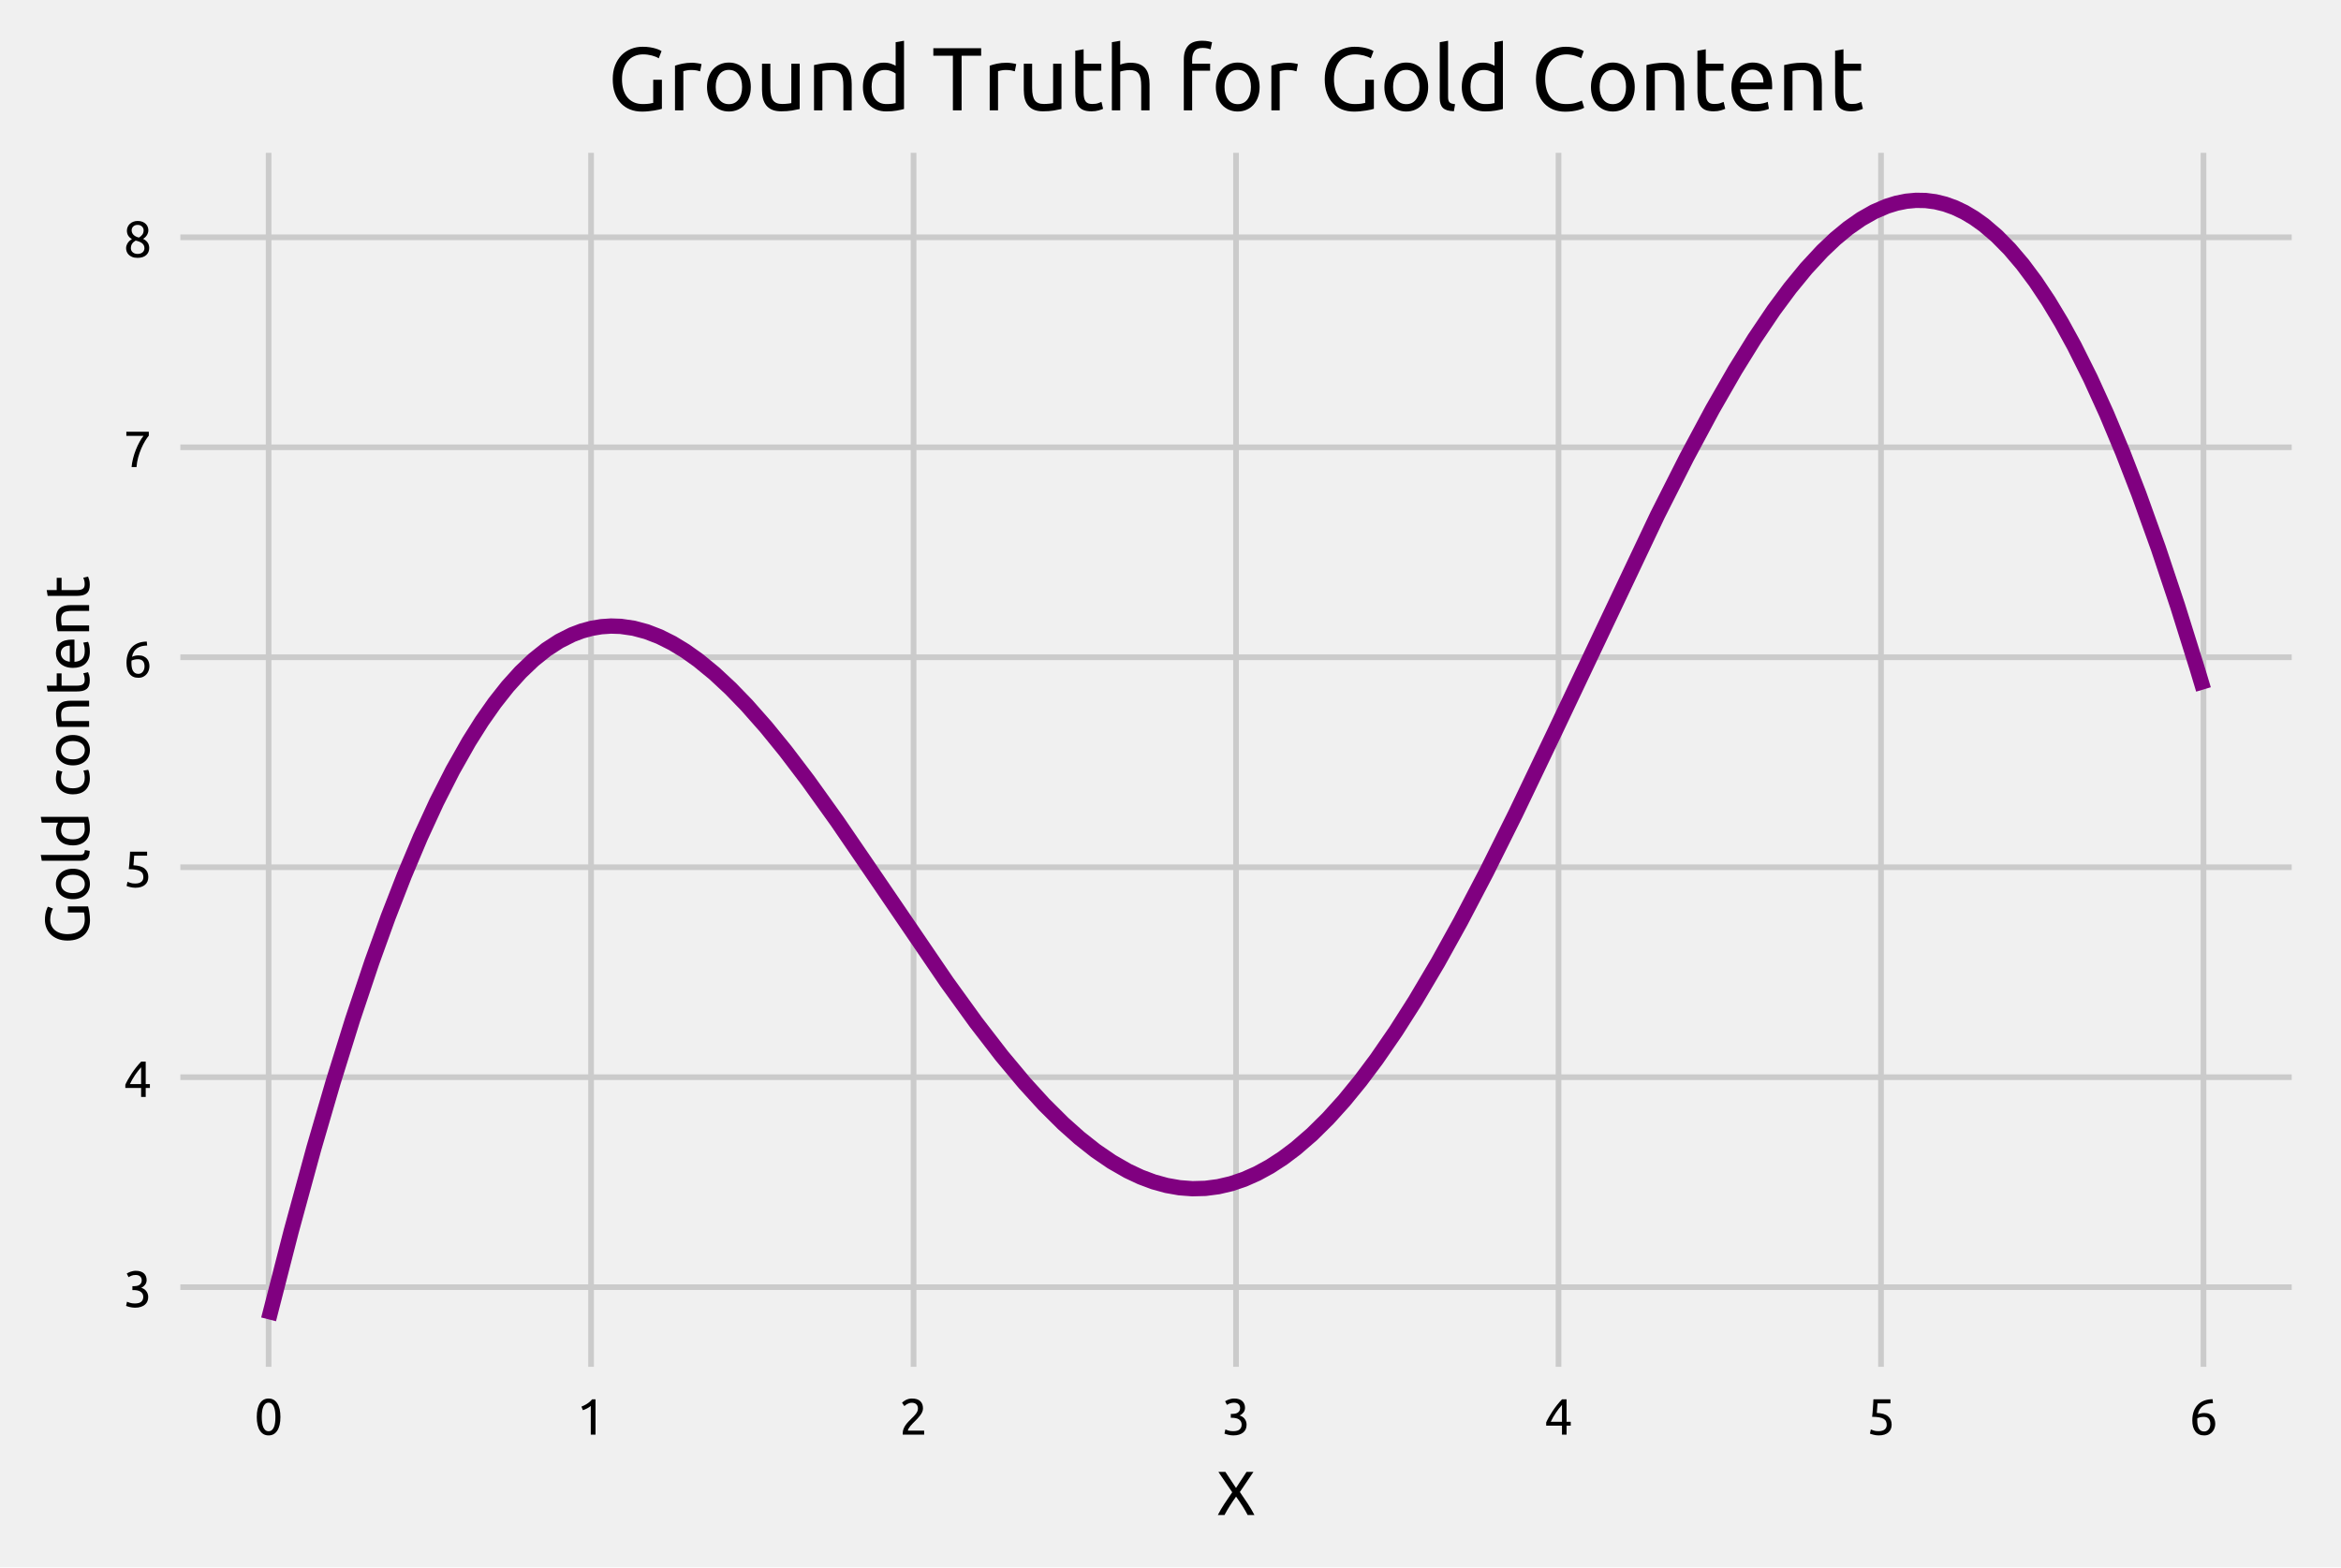
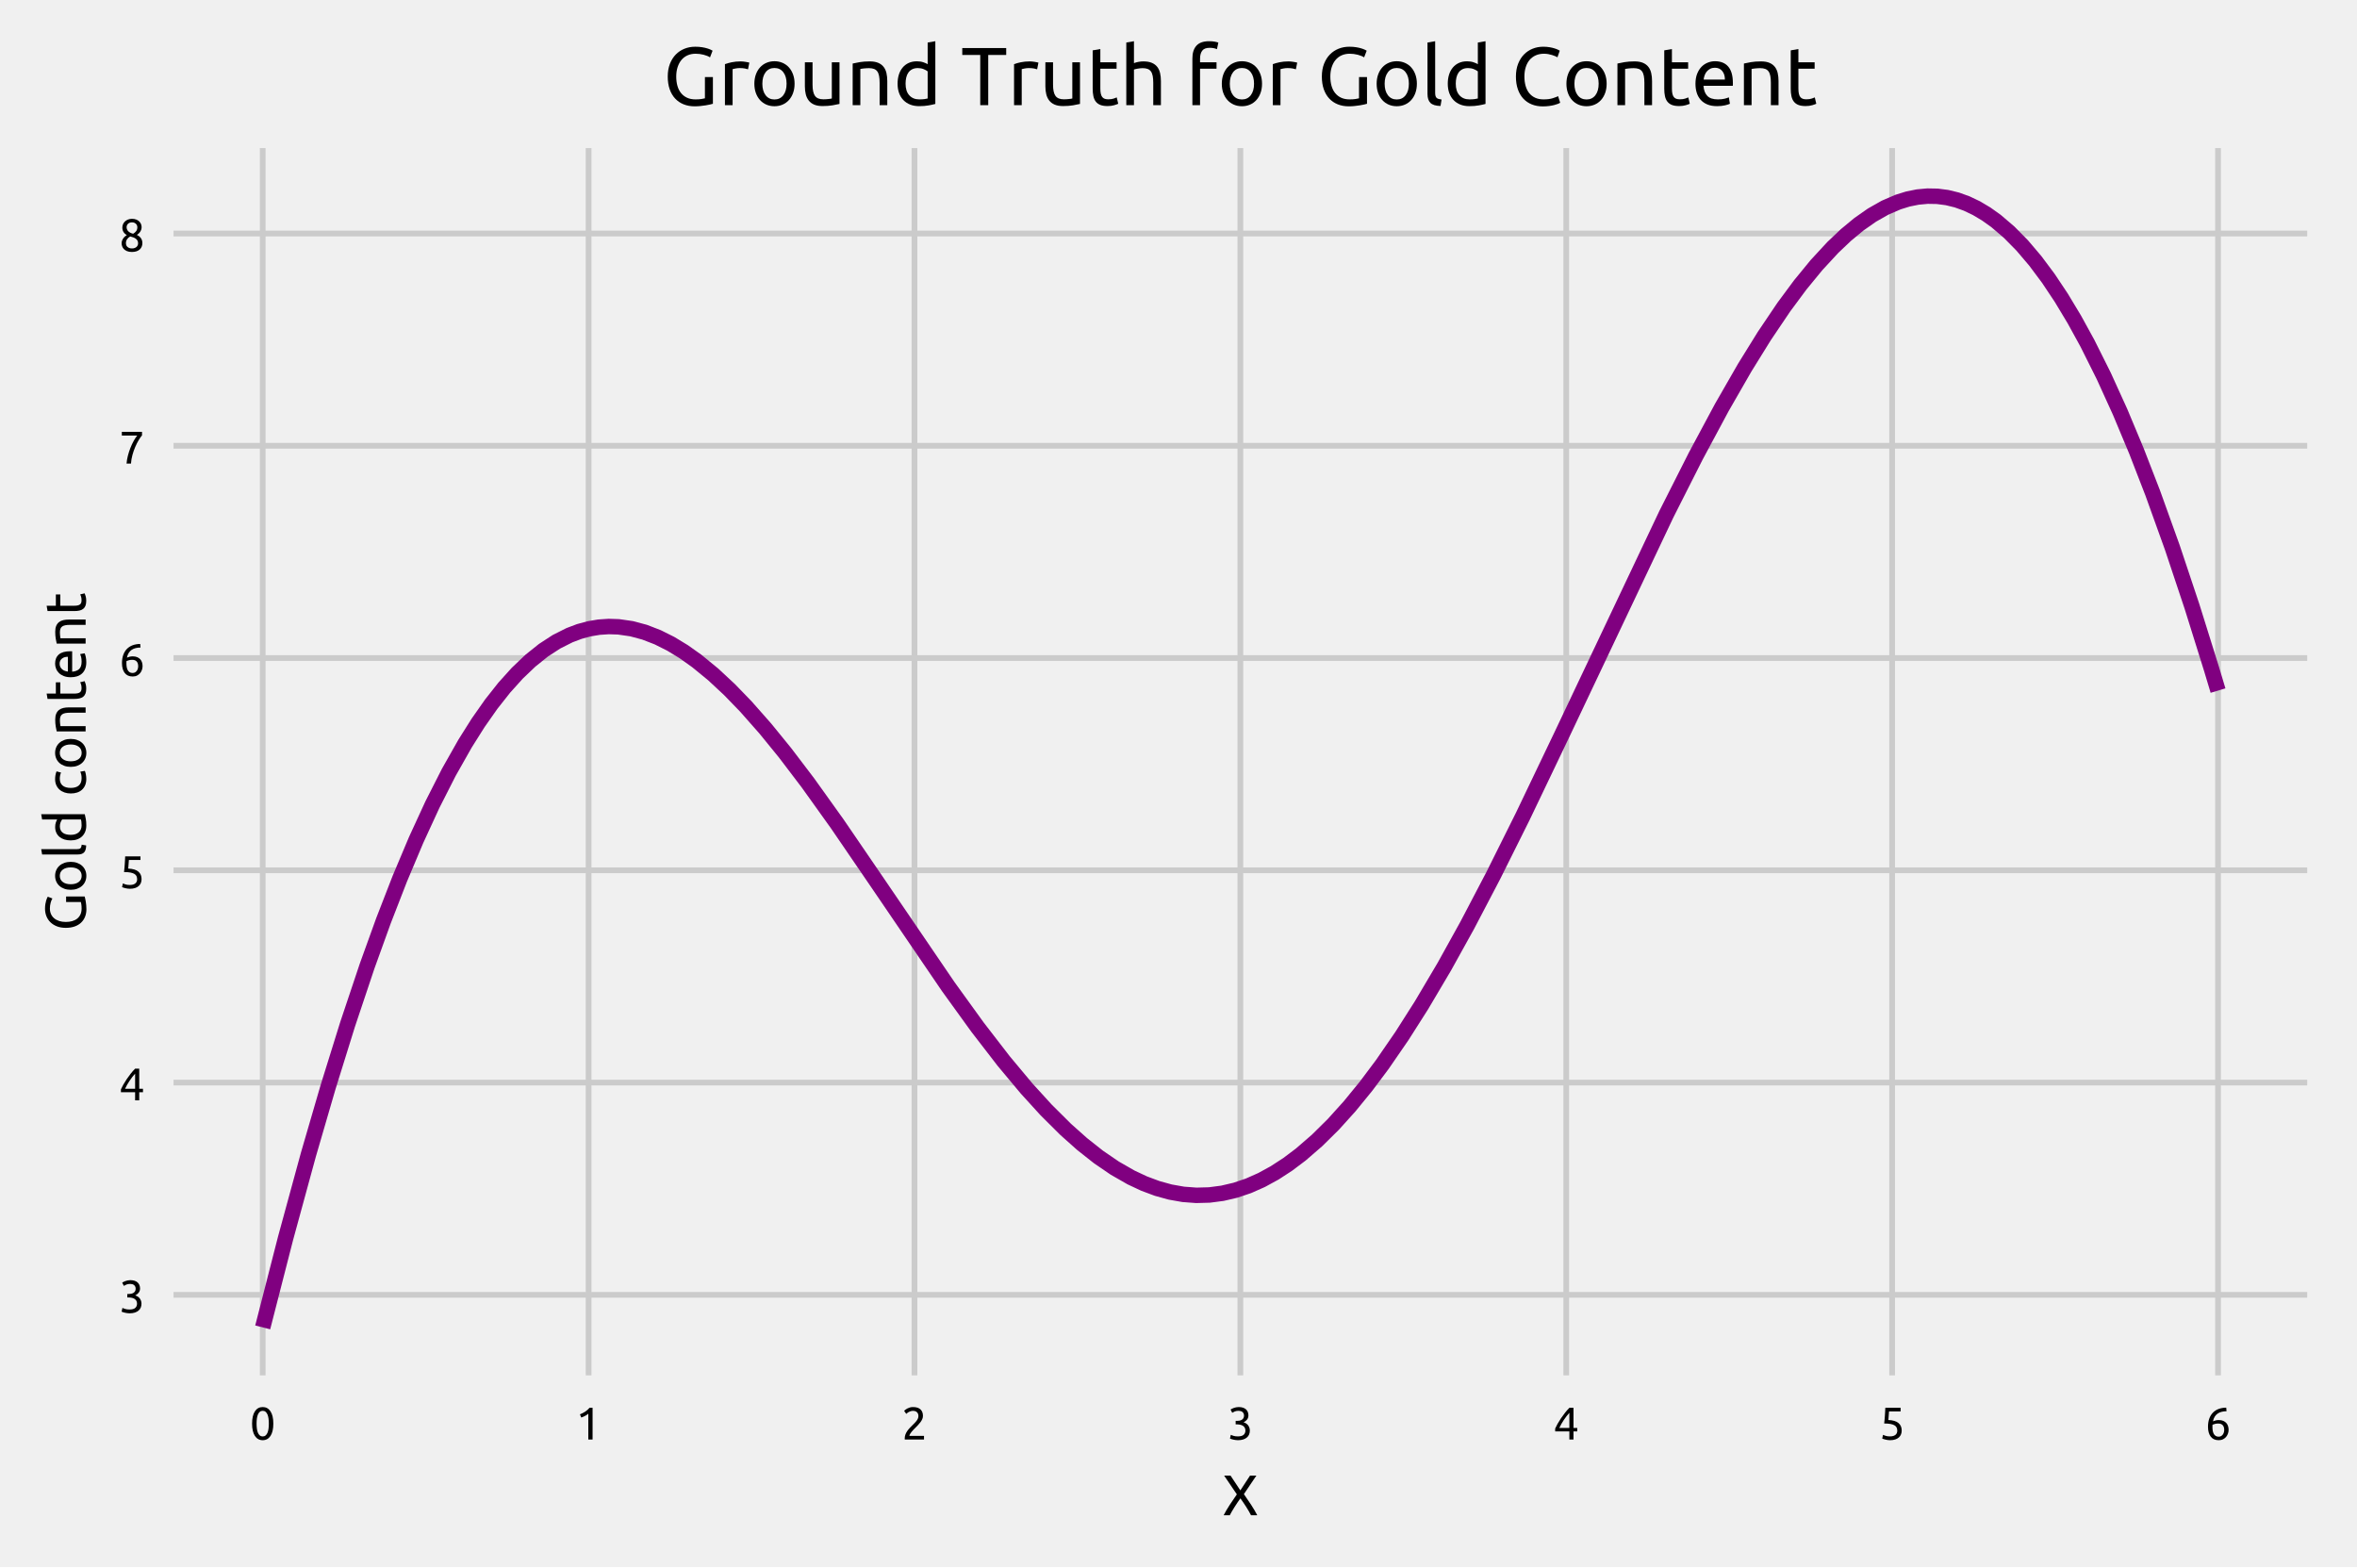
- <svg xmlns="http://www.w3.org/2000/svg" xmlns:xlink="http://www.w3.org/1999/xlink" height="276.85pt" version="1.1" viewBox="0 0 413.387 276.85" width="413.387pt">
+ <svg xmlns="http://www.w3.org/2000/svg" xmlns:xlink="http://www.w3.org/1999/xlink" height="273.81pt" version="1.1" viewBox="0 0 411.862 273.81" width="411.862pt">
  <defs>
    <style type="text/css">
*{stroke-linecap:butt;stroke-linejoin:round;white-space:pre;}
  </style>
  </defs>
  <g id="figure_1">
    <g id="patch_1">
-       <path d="M 0 276.85  L 413.387 276.85  L 413.387 0  L 0 0  z " style="fill:#f0f0f0;" />
+       <path d="M 0 273.81  L 411.862 273.81  L 411.862 0  L 0 0  z " style="fill:#f0f0f0;" />
    </g>
    <g id="axes_1">
      <g id="patch_2">
-         <path d="M 30.347 242.931  L 406.187 242.931  L 406.187 25.491  L 30.347 25.491  z " style="fill:#f0f0f0;" />
+         <path d="M 28.822 241.814  L 404.662 241.814  L 404.662 24.373  L 28.822 24.373  z " style="fill:#f0f0f0;" />
      </g>
      <g id="matplotlib.axis_1">
        <g id="xtick_1">
          <g id="line2d_1">
-             <path clip-path="url(#p983d07ed61)" d="M 47.431 242.931  L 47.431 25.491  " style="fill:none;stroke:#cbcbcb;" />
+             <path clip-path="url(#pe1d4c86e9f)" d="M 45.906 241.814  L 45.906 24.373  " style="fill:none;stroke:#cbcbcb;" />
          </g>
          <g id="line2d_2" />
          <g id="text_1">
            <defs>
              <path d="M 5 34.703  Q 5 52.094 11.141 61.5  Q 17.297 70.906 28.203 70.906  Q 39.094 70.906 45.25 61.5  Q 51.406 52.094 51.406 34.703  Q 51.406 17.297 45.25 7.891  Q 39.094 -1.5 28.203 -1.5  Q 17.297 -1.5 11.141 7.891  Q 5 17.297 5 34.703  z M 41.594 34.703  Q 41.594 40.406 40.938 45.5  Q 40.297 50.594 38.75 54.391  Q 37.203 58.203 34.594 60.453  Q 32 62.703 28.203 62.703  Q 24.406 62.703 21.797 60.453  Q 19.203 58.203 17.641 54.391  Q 16.094 50.594 15.438 45.5  Q 14.797 40.406 14.797 34.703  Q 14.797 29 15.438 23.891  Q 16.094 18.797 17.641 15  Q 19.203 11.203 21.797 8.953  Q 24.406 6.703 28.203 6.703  Q 32 6.703 34.594 8.953  Q 37.203 11.203 38.75 15  Q 40.297 18.797 40.938 23.891  Q 41.594 29 41.594 34.703  z " id="Ubuntu-48" />
            </defs>
-             <g transform="translate(44.89223 253.4143)scale(0.09 -0.09)">
+             <g transform="translate(43.64926 251.521)scale(0.08 -0.08)">
              <use xlink:href="#Ubuntu-48" />
            </g>
          </g>
        </g>
        <g id="xtick_2">
          <g id="line2d_3">
-             <path clip-path="url(#p983d07ed61)" d="M 104.376 242.931  L 104.376 25.491  " style="fill:none;stroke:#cbcbcb;" />
+             <path clip-path="url(#pe1d4c86e9f)" d="M 102.851 241.814  L 102.851 24.373  " style="fill:none;stroke:#cbcbcb;" />
          </g>
          <g id="line2d_4" />
          <g id="text_2">
            <defs>
              <path d="M 9.297 55  Q 15 57.203 20.391 60.641  Q 25.797 64.094 30.297 69.297  L 36.906 69.297  L 36.906 0  L 27.594 0  L 27.594 56.406  Q 26.406 55.297 24.656 54.094  Q 22.906 52.906 20.844 51.797  Q 18.797 50.703 16.547 49.703  Q 14.297 48.703 12.203 48  z " id="Ubuntu-49" />
            </defs>
-             <g transform="translate(101.8377 253.4143)scale(0.09 -0.09)">
+             <g transform="translate(100.5947 251.521)scale(0.08 -0.08)">
              <use xlink:href="#Ubuntu-49" />
            </g>
          </g>
        </g>
        <g id="xtick_3">
          <g id="line2d_5">
-             <path clip-path="url(#p983d07ed61)" d="M 161.321 242.931  L 161.321 25.491  " style="fill:none;stroke:#cbcbcb;" />
+             <path clip-path="url(#pe1d4c86e9f)" d="M 159.796 241.814  L 159.796 24.373  " style="fill:none;stroke:#cbcbcb;" />
          </g>
          <g id="line2d_6" />
          <g id="text_3">
            <defs>
              <path d="M 46.703 51.594  Q 46.703 48 45.25 44.641  Q 43.797 41.297 41.391 38.047  Q 39 34.797 36 31.641  Q 33 28.5 30 25.5  Q 28.297 23.797 26.047 21.5  Q 23.797 19.203 21.797 16.703  Q 19.797 14.203 18.438 11.891  Q 17.094 9.594 17.094 7.906  L 49 7.906  L 49 0  L 7 0  Q 6.906 0.594 6.906 1.188  Q 6.906 1.797 6.906 2.297  Q 6.906 7 8.453 11.047  Q 10 15.094 12.5 18.688  Q 15 22.297 18.094 25.5  Q 21.203 28.703 24.203 31.703  Q 26.703 34.094 28.953 36.438  Q 31.203 38.797 32.953 41.141  Q 34.703 43.5 35.75 46  Q 36.797 48.5 36.797 51.297  Q 36.797 54.297 35.844 56.391  Q 34.906 58.5 33.297 59.891  Q 31.703 61.297 29.547 61.938  Q 27.406 62.594 25 62.594  Q 22.094 62.594 19.688 61.797  Q 17.297 61 15.391 59.953  Q 13.5 58.906 12.203 57.75  Q 10.906 56.594 10.203 56  L 5.594 62.594  Q 6.5 63.594 8.297 65.047  Q 10.094 66.5 12.594 67.797  Q 15.094 69.094 18.188 70  Q 21.297 70.906 24.906 70.906  Q 35.797 70.906 41.25 65.844  Q 46.703 60.797 46.703 51.594  z " id="Ubuntu-50" />
            </defs>
-             <g transform="translate(158.7831 253.4143)scale(0.09 -0.09)">
+             <g transform="translate(157.5402 251.521)scale(0.08 -0.08)">
              <use xlink:href="#Ubuntu-50" />
            </g>
          </g>
        </g>
        <g id="xtick_4">
          <g id="line2d_7">
-             <path clip-path="url(#p983d07ed61)" d="M 218.267 242.931  L 218.267 25.491  " style="fill:none;stroke:#cbcbcb;" />
+             <path clip-path="url(#pe1d4c86e9f)" d="M 216.742 241.814  L 216.742 24.373  " style="fill:none;stroke:#cbcbcb;" />
          </g>
          <g id="line2d_8" />
          <g id="text_4">
            <defs>
              <path d="M 22.594 6.797  Q 31.5 6.797 35.344 10.297  Q 39.203 13.797 39.203 19.703  Q 39.203 23.5 37.594 26.094  Q 36 28.703 33.391 30.25  Q 30.797 31.797 27.344 32.438  Q 23.906 33.094 20.297 33.094  L 17.906 33.094  L 17.906 40.703  L 21.203 40.703  Q 23.703 40.703 26.344 41.203  Q 29 41.703 31.203 43  Q 33.406 44.297 34.797 46.547  Q 36.203 48.797 36.203 52.203  Q 36.203 55 35.203 57  Q 34.203 59 32.547 60.297  Q 30.906 61.594 28.75 62.141  Q 26.594 62.703 24.203 62.703  Q 19.406 62.703 16.047 61.297  Q 12.703 59.906 10.406 58.406  L 6.797 65.5  Q 8 66.297 9.844 67.25  Q 11.703 68.203 14 69  Q 16.297 69.797 18.938 70.344  Q 21.594 70.906 24.5 70.906  Q 30 70.906 34 69.547  Q 38 68.203 40.594 65.75  Q 43.203 63.297 44.5 59.938  Q 45.797 56.594 45.797 52.703  Q 45.797 47.297 42.688 43.438  Q 39.594 39.594 35.203 37.594  Q 37.906 36.797 40.406 35.297  Q 42.906 33.797 44.75 31.5  Q 46.594 29.203 47.75 26.203  Q 48.906 23.203 48.906 19.5  Q 48.906 15 47.344 11.141  Q 45.797 7.297 42.547 4.5  Q 39.297 1.703 34.391 0.094  Q 29.5 -1.5 22.797 -1.5  Q 20.203 -1.5 17.453 -1.094  Q 14.703 -0.703 12.297 -0.094  Q 9.906 0.5 8.094 1.094  Q 6.297 1.703 5.5 2.094  L 7.297 10.203  Q 9 9.406 12.953 8.094  Q 16.906 6.797 22.594 6.797  z " id="Ubuntu-51" />
            </defs>
-             <g transform="translate(215.7286 253.4143)scale(0.09 -0.09)">
+             <g transform="translate(214.4856 251.521)scale(0.08 -0.08)">
              <use xlink:href="#Ubuntu-51" />
            </g>
          </g>
        </g>
        <g id="xtick_5">
          <g id="line2d_9">
-             <path clip-path="url(#p983d07ed61)" d="M 275.212 242.931  L 275.212 25.491  " style="fill:none;stroke:#cbcbcb;" />
+             <path clip-path="url(#pe1d4c86e9f)" d="M 273.687 241.814  L 273.687 24.373  " style="fill:none;stroke:#cbcbcb;" />
          </g>
          <g id="line2d_10" />
          <g id="text_5">
            <defs>
              <path d="M 4 24  Q 5.906 28.406 9.203 34.25  Q 12.5 40.094 16.641 46.297  Q 20.797 52.5 25.547 58.5  Q 30.297 64.5 35.094 69.297  L 44 69.297  L 44 25.297  L 52.203 25.297  L 52.203 17.703  L 44 17.703  L 44 0  L 35 0  L 35 17.703  L 4 17.703  z M 35 58.297  Q 32 55.094 28.953 51.141  Q 25.906 47.203 23 42.891  Q 20.094 38.594 17.547 34.094  Q 15 29.594 13 25.297  L 35 25.297  z " id="Ubuntu-52" />
            </defs>
-             <g transform="translate(272.674 253.4143)scale(0.09 -0.09)">
+             <g transform="translate(271.4311 251.521)scale(0.08 -0.08)">
              <use xlink:href="#Ubuntu-52" />
            </g>
          </g>
        </g>
        <g id="xtick_6">
          <g id="line2d_11">
-             <path clip-path="url(#p983d07ed61)" d="M 332.158 242.931  L 332.158 25.491  " style="fill:none;stroke:#cbcbcb;" />
+             <path clip-path="url(#pe1d4c86e9f)" d="M 330.633 241.814  L 330.633 24.373  " style="fill:none;stroke:#cbcbcb;" />
          </g>
          <g id="line2d_12" />
          <g id="text_6">
            <defs>
              <path d="M 19.906 42.594  Q 35 42 42.047 36  Q 49.094 30 49.094 19.703  Q 49.094 15.094 47.547 11.188  Q 46 7.297 42.844 4.5  Q 39.703 1.703 34.891 0.094  Q 30.094 -1.5 23.5 -1.5  Q 20.906 -1.5 18.203 -1.094  Q 15.5 -0.703 13.203 -0.094  Q 10.906 0.5 9.094 1.094  Q 7.297 1.703 6.5 2.094  L 8.297 10.203  Q 10 9.406 13.844 8.094  Q 17.703 6.797 23.297 6.797  Q 27.797 6.797 30.844 7.797  Q 33.906 8.797 35.797 10.5  Q 37.703 12.203 38.547 14.453  Q 39.406 16.703 39.406 19.203  Q 39.406 23 38.094 25.953  Q 36.797 28.906 33.5 30.906  Q 30.203 32.906 24.703 33.953  Q 19.203 35 10.797 35  Q 11.406 39.906 11.75 44.203  Q 12.094 48.5 12.391 52.594  Q 12.703 56.703 12.891 60.75  Q 13.094 64.797 13.297 69.297  L 46.703 69.297  L 46.703 61.406  L 21.406 61.406  Q 21.297 59.906 21.094 57.344  Q 20.906 54.797 20.703 52.047  Q 20.5 49.297 20.297 46.688  Q 20.094 44.094 19.906 42.594  z " id="Ubuntu-53" />
            </defs>
-             <g transform="translate(329.6195 253.4143)scale(0.09 -0.09)">
+             <g transform="translate(328.3765 251.521)scale(0.08 -0.08)">
              <use xlink:href="#Ubuntu-53" />
            </g>
          </g>
        </g>
        <g id="xtick_7">
          <g id="line2d_13">
-             <path clip-path="url(#p983d07ed61)" d="M 389.103 242.931  L 389.103 25.491  " style="fill:none;stroke:#cbcbcb;" />
+             <path clip-path="url(#pe1d4c86e9f)" d="M 387.578 241.814  L 387.578 24.373  " style="fill:none;stroke:#cbcbcb;" />
          </g>
          <g id="line2d_14" />
          <g id="text_7">
            <defs>
              <path d="M 6.297 27.797  Q 6.297 37.906 9.094 45.656  Q 11.906 53.406 17.047 58.703  Q 22.203 64 29.547 66.75  Q 36.906 69.5 46.094 69.594  L 46.797 61.797  Q 40.906 61.703 36.047 60.5  Q 31.203 59.297 27.391 56.688  Q 23.594 54.094 21 49.938  Q 18.406 45.797 17.094 39.703  Q 19.703 40.906 22.953 41.703  Q 26.203 42.5 29.703 42.5  Q 35.594 42.5 39.688 40.703  Q 43.797 38.906 46.391 35.953  Q 49 33 50.141 29.141  Q 51.297 25.297 51.297 21.094  Q 51.297 17.297 50 13.297  Q 48.703 9.297 46.047 6  Q 43.406 2.703 39.297 0.594  Q 35.203 -1.5 29.594 -1.5  Q 18.203 -1.5 12.25 6.297  Q 6.297 14.094 6.297 27.797  z M 28.703 34.906  Q 25.203 34.906 22.203 34.25  Q 19.203 33.594 16.203 32.297  Q 16.094 31.203 16.047 30.047  Q 16 28.906 16 27.797  Q 16 23.406 16.594 19.5  Q 17.203 15.594 18.75 12.641  Q 20.297 9.703 22.891 7.953  Q 25.5 6.203 29.5 6.203  Q 32.797 6.203 35.094 7.594  Q 37.406 9 38.906 11.203  Q 40.406 13.406 41.047 15.953  Q 41.703 18.5 41.703 20.906  Q 41.703 27.703 38.453 31.297  Q 35.203 34.906 28.703 34.906  z " id="Ubuntu-54" />
            </defs>
-             <g transform="translate(386.565 253.4143)scale(0.09 -0.09)">
+             <g transform="translate(385.322 251.521)scale(0.08 -0.08)">
              <use xlink:href="#Ubuntu-54" />
            </g>
          </g>
        </g>
        <g id="text_8">
          <defs>
            <path d="M 50.203 0  Q 48.703 3 46.594 6.641  Q 44.5 10.297 42 14.25  Q 39.5 18.203 36.797 22.141  Q 34.094 26.094 31.594 29.594  Q 29.094 26.094 26.391 22.141  Q 23.703 18.203 21.25 14.25  Q 18.797 10.297 16.641 6.641  Q 14.5 3 13 0  L 2.297 0  Q 6.797 8.797 12.75 17.891  Q 18.703 27 25.406 36.594  L 3.203 69.297  L 14.406 69.297  L 31.5 43.5  L 48.406 69.297  L 59.5 69.297  L 37.703 37  Q 44.5 27.297 50.5 18.094  Q 56.5 8.906 61.094 0  z " id="Ubuntu-88" />
          </defs>
-           <g transform="translate(214.7967 267.6146)scale(0.11 -0.11)">
+           <g transform="translate(213.5872 264.7604)scale(0.1 -0.1)">
            <use xlink:href="#Ubuntu-88" />
          </g>
        </g>
      </g>
      <g id="matplotlib.axis_2">
        <g id="ytick_1">
          <g id="line2d_15">
-             <path clip-path="url(#p983d07ed61)" d="M 30.347 227.362  L 406.187 227.362  " style="fill:none;stroke:#cbcbcb;" />
+             <path clip-path="url(#pe1d4c86e9f)" d="M 28.822 226.245  L 404.662 226.245  " style="fill:none;stroke:#cbcbcb;" />
          </g>
          <g id="line2d_16" />
          <g id="text_9">
-             <g transform="translate(21.77031 230.854)scale(0.09 -0.09)">
+             <g transform="translate(20.80937 229.3487)scale(0.08 -0.08)">
              <use xlink:href="#Ubuntu-51" />
            </g>
          </g>
        </g>
        <g id="ytick_2">
          <g id="line2d_17">
-             <path clip-path="url(#p983d07ed61)" d="M 30.347 190.274  L 406.187 190.274  " style="fill:none;stroke:#cbcbcb;" />
+             <path clip-path="url(#pe1d4c86e9f)" d="M 28.822 189.156  L 404.662 189.156  " style="fill:none;stroke:#cbcbcb;" />
          </g>
          <g id="line2d_18" />
          <g id="text_10">
-             <g transform="translate(21.77031 193.7655)scale(0.09 -0.09)">
+             <g transform="translate(20.80937 192.2601)scale(0.08 -0.08)">
              <use xlink:href="#Ubuntu-52" />
            </g>
          </g>
        </g>
        <g id="ytick_3">
          <g id="line2d_19">
-             <path clip-path="url(#p983d07ed61)" d="M 30.347 153.185  L 406.187 153.185  " style="fill:none;stroke:#cbcbcb;" />
+             <path clip-path="url(#pe1d4c86e9f)" d="M 28.822 152.068  L 404.662 152.068  " style="fill:none;stroke:#cbcbcb;" />
          </g>
          <g id="line2d_20" />
          <g id="text_11">
-             <g transform="translate(21.77031 156.6769)scale(0.09 -0.09)">
+             <g transform="translate(20.80937 155.1716)scale(0.08 -0.08)">
              <use xlink:href="#Ubuntu-53" />
            </g>
          </g>
        </g>
        <g id="ytick_4">
          <g id="line2d_21">
-             <path clip-path="url(#p983d07ed61)" d="M 30.347 116.097  L 406.187 116.097  " style="fill:none;stroke:#cbcbcb;" />
+             <path clip-path="url(#pe1d4c86e9f)" d="M 28.822 114.979  L 404.662 114.979  " style="fill:none;stroke:#cbcbcb;" />
          </g>
          <g id="line2d_22" />
          <g id="text_12">
-             <g transform="translate(21.77031 119.5884)scale(0.09 -0.09)">
+             <g transform="translate(20.80937 118.0831)scale(0.08 -0.08)">
              <use xlink:href="#Ubuntu-54" />
            </g>
          </g>
        </g>
        <g id="ytick_5">
          <g id="line2d_23">
-             <path clip-path="url(#p983d07ed61)" d="M 30.347 79.008  L 406.187 79.008  " style="fill:none;stroke:#cbcbcb;" />
+             <path clip-path="url(#pe1d4c86e9f)" d="M 28.822 77.891  L 404.662 77.891  " style="fill:none;stroke:#cbcbcb;" />
          </g>
          <g id="line2d_24" />
          <g id="text_13">
            <defs>
              <path d="M 16.297 0  Q 16.906 8 19.156 16.844  Q 21.406 25.703 24.703 34.047  Q 28 42.406 31.953 49.547  Q 35.906 56.703 39.703 61.203  L 6 61.203  L 6 69.297  L 50.094 69.297  L 50.094 61.594  Q 46.797 57.797 42.797 51.141  Q 38.797 44.5 35.25 36.25  Q 31.703 28 29.141 18.641  Q 26.594 9.297 26 0  z " id="Ubuntu-55" />
            </defs>
-             <g transform="translate(21.77031 82.49985)scale(0.09 -0.09)">
+             <g transform="translate(20.80937 80.99453)scale(0.08 -0.08)">
              <use xlink:href="#Ubuntu-55" />
            </g>
          </g>
        </g>
        <g id="ytick_6">
          <g id="line2d_25">
-             <path clip-path="url(#p983d07ed61)" d="M 30.347 41.92  L 406.187 41.92  " style="fill:none;stroke:#cbcbcb;" />
+             <path clip-path="url(#pe1d4c86e9f)" d="M 28.822 40.802  L 404.662 40.802  " style="fill:none;stroke:#cbcbcb;" />
          </g>
          <g id="line2d_26" />
          <g id="text_14">
            <defs>
              <path d="M 50.906 18  Q 50.906 13.797 49.453 10.25  Q 48 6.703 45.141 4.047  Q 42.297 1.406 38 -0.047  Q 33.703 -1.5 28.094 -1.5  Q 21.594 -1.5 17.25 0.344  Q 12.906 2.203 10.297 5  Q 7.703 7.797 6.594 11.141  Q 5.5 14.5 5.5 17.5  Q 5.5 20.406 6.453 23.047  Q 7.406 25.703 8.953 28  Q 10.5 30.297 12.547 32.141  Q 14.594 34 16.906 35.406  Q 7.094 41 7.094 51.906  Q 7.094 55.703 8.594 59.141  Q 10.094 62.594 12.844 65.188  Q 15.594 67.797 19.5 69.344  Q 23.406 70.906 28.203 70.906  Q 33.797 70.906 37.797 69.203  Q 41.797 67.5 44.344 64.844  Q 46.906 62.203 48.047 59  Q 49.203 55.797 49.203 52.797  Q 49.203 49.906 48.344 47.344  Q 47.5 44.797 46.047 42.594  Q 44.594 40.406 42.75 38.703  Q 40.906 37 38.906 35.703  Q 50.703 30.094 50.906 18  z M 14.906 17.406  Q 14.906 15.594 15.547 13.641  Q 16.203 11.703 17.797 10.047  Q 19.406 8.406 21.906 7.297  Q 24.406 6.203 28.203 6.203  Q 31.594 6.203 34.141 7.203  Q 36.703 8.203 38.297 9.75  Q 39.906 11.297 40.703 13.297  Q 41.5 15.297 41.5 17.406  Q 41.5 20.594 40.297 23  Q 39.094 25.406 36.844 27.203  Q 34.594 29 31.438 30.25  Q 28.297 31.5 24.297 32.406  Q 19.797 29.906 17.344 26.203  Q 14.906 22.5 14.906 17.406  z M 39.906 52.906  Q 39.906 54.406 39.25 56.203  Q 38.594 58 37.188 59.547  Q 35.797 61.094 33.594 62.141  Q 31.406 63.203 28.203 63.203  Q 25 63.203 22.75 62.203  Q 20.5 61.203 19.094 59.641  Q 17.703 58.094 17.047 56.25  Q 16.406 54.406 16.406 52.594  Q 16.406 50.406 17.203 48.203  Q 18 46 19.703 44.094  Q 21.406 42.203 24.156 40.703  Q 26.906 39.203 30.703 38.297  Q 34.906 40.797 37.406 44.141  Q 39.906 47.5 39.906 52.906  z " id="Ubuntu-56" />
            </defs>
-             <g transform="translate(21.77031 45.41131)scale(0.09 -0.09)">
+             <g transform="translate(20.80937 43.90599)scale(0.08 -0.08)">
              <use xlink:href="#Ubuntu-56" />
            </g>
          </g>
        </g>
        <g id="text_15">
          <defs>
            <path d="M 50.906 34.094  L 60.594 34.094  L 60.594 1.703  Q 59.406 1.297 57.156 0.797  Q 54.906 0.297 51.953 -0.203  Q 49 -0.703 45.5 -1.047  Q 42 -1.406 38.406 -1.406  Q 31.094 -1.406 25.094 1  Q 19.094 3.406 14.797 8  Q 10.5 12.594 8.141 19.297  Q 5.797 26 5.797 34.703  Q 5.797 43.406 8.438 50.156  Q 11.094 56.906 15.594 61.5  Q 20.094 66.094 26.141 68.5  Q 32.203 70.906 39.094 70.906  Q 43.797 70.906 47.438 70.297  Q 51.094 69.703 53.688 68.891  Q 56.297 68.094 57.938 67.297  Q 59.594 66.5 60.203 66.094  L 57.094 58  Q 54.203 59.906 49.391 61.156  Q 44.594 62.406 39.594 62.406  Q 34.297 62.406 29.938 60.5  Q 25.594 58.594 22.547 55  Q 19.5 51.406 17.797 46.25  Q 16.094 41.094 16.094 34.703  Q 16.094 28.5 17.547 23.391  Q 19 18.297 21.953 14.641  Q 24.906 11 29.25 9  Q 33.594 7 39.5 7  Q 43.703 7 46.641 7.453  Q 49.594 7.906 50.906 8.297  z " id="Ubuntu-71" />
            <path d="M 53.906 26  Q 53.906 19.797 52.094 14.797  Q 50.297 9.797 47.047 6.188  Q 43.797 2.594 39.297 0.641  Q 34.797 -1.297 29.5 -1.297  Q 24.203 -1.297 19.703 0.641  Q 15.203 2.594 11.953 6.188  Q 8.703 9.797 6.891 14.797  Q 5.094 19.797 5.094 26  Q 5.094 32.094 6.891 37.141  Q 8.703 42.203 11.953 45.797  Q 15.203 49.406 19.703 51.344  Q 24.203 53.297 29.5 53.297  Q 34.797 53.297 39.297 51.344  Q 43.797 49.406 47.047 45.797  Q 50.297 42.203 52.094 37.141  Q 53.906 32.094 53.906 26  z M 44.203 26  Q 44.203 34.797 40.25 39.938  Q 36.297 45.094 29.5 45.094  Q 22.703 45.094 18.75 39.938  Q 14.797 34.797 14.797 26  Q 14.797 17.203 18.75 12.047  Q 22.703 6.906 29.5 6.906  Q 36.297 6.906 40.25 12.047  Q 44.203 17.203 44.203 26  z " id="Ubuntu-111" />
            <path d="M 23.594 -1  Q 15 -0.797 11.391 2.703  Q 7.797 6.203 7.797 13.594  L 7.797 76  L 17.094 77.594  L 17.094 15.094  Q 17.094 12.797 17.5 11.297  Q 17.906 9.797 18.797 8.891  Q 19.703 8 21.203 7.547  Q 22.703 7.094 24.906 6.797  z " id="Ubuntu-108" />
            <path d="M 41.594 41  Q 39.906 42.406 36.703 43.703  Q 33.5 45 29.703 45  Q 25.703 45 22.844 43.547  Q 20 42.094 18.203 39.547  Q 16.406 37 15.594 33.5  Q 14.797 30 14.797 26  Q 14.797 16.906 19.297 11.953  Q 23.797 7 31.297 7  Q 35.094 7 37.641 7.344  Q 40.203 7.703 41.594 8.094  z M 41.594 76  L 50.906 77.594  L 50.906 1.5  Q 47.703 0.594 42.703 -0.297  Q 37.703 -1.203 31.203 -1.203  Q 25.203 -1.203 20.391 0.688  Q 15.594 2.594 12.188 6.094  Q 8.797 9.594 6.938 14.641  Q 5.094 19.703 5.094 26  Q 5.094 32 6.641 37  Q 8.203 42 11.203 45.594  Q 14.203 49.203 18.547 51.203  Q 22.906 53.203 28.5 53.203  Q 33 53.203 36.453 52  Q 39.906 50.797 41.594 49.703  z " id="Ubuntu-100" />
            <path id="Ubuntu-32" />
            <path d="M 30.594 -1.203  Q 24.297 -1.203 19.547 0.797  Q 14.797 2.797 11.547 6.391  Q 8.297 10 6.688 14.953  Q 5.094 19.906 5.094 25.906  Q 5.094 31.906 6.844 36.906  Q 8.594 41.906 11.797 45.547  Q 15 49.203 19.641 51.25  Q 24.297 53.297 30 53.297  Q 33.5 53.297 37 52.688  Q 40.5 52.094 43.703 50.797  L 41.594 42.906  Q 39.5 43.906 36.75 44.5  Q 34 45.094 30.906 45.094  Q 23.094 45.094 18.938 40.188  Q 14.797 35.297 14.797 25.906  Q 14.797 21.703 15.75 18.203  Q 16.703 14.703 18.75 12.203  Q 20.797 9.703 24 8.344  Q 27.203 7 31.797 7  Q 35.5 7 38.5 7.703  Q 41.5 8.406 43.203 9.203  L 44.5 1.406  Q 43.703 0.906 42.203 0.453  Q 40.703 0 38.797 -0.344  Q 36.906 -0.703 34.75 -0.953  Q 32.594 -1.203 30.594 -1.203  z " id="Ubuntu-99" />
            <path d="M 8 50.5  Q 11.203 51.297 16.5 52.188  Q 21.797 53.094 28.703 53.094  Q 34.906 53.094 39 51.344  Q 43.094 49.594 45.547 46.438  Q 48 43.297 49 38.891  Q 50 34.5 50 29.203  L 50 0  L 40.703 0  L 40.703 27.203  Q 40.703 32 40.047 35.391  Q 39.406 38.797 37.906 40.891  Q 36.406 43 33.906 43.953  Q 31.406 44.906 27.703 44.906  Q 26.203 44.906 24.594 44.797  Q 23 44.703 21.547 44.547  Q 20.094 44.406 18.938 44.203  Q 17.797 44 17.297 43.906  L 17.297 0  L 8 0  z " id="Ubuntu-110" />
            <path d="M 16.703 52  L 36.406 52  L 36.406 44.203  L 16.703 44.203  L 16.703 20.203  Q 16.703 16.297 17.297 13.75  Q 17.906 11.203 19.094 9.75  Q 20.297 8.297 22.094 7.688  Q 23.906 7.094 26.297 7.094  Q 30.5 7.094 33.047 8.047  Q 35.594 9 36.594 9.406  L 38.406 1.703  Q 37 1 33.5 -0.047  Q 30 -1.094 25.5 -1.094  Q 20.203 -1.094 16.75 0.25  Q 13.297 1.594 11.188 4.297  Q 9.094 7 8.25 10.953  Q 7.406 14.906 7.406 20.094  L 7.406 66.5  L 16.703 68.094  z " id="Ubuntu-116" />
            <path d="M 5.094 25.906  Q 5.094 32.797 7.094 37.938  Q 9.094 43.094 12.391 46.5  Q 15.703 49.906 20 51.594  Q 24.297 53.297 28.797 53.297  Q 39.297 53.297 44.891 46.75  Q 50.5 40.203 50.5 26.797  Q 50.5 26.203 50.5 25.25  Q 50.5 24.297 50.406 23.5  L 14.797 23.5  Q 15.406 15.406 19.5 11.203  Q 23.594 7 32.297 7  Q 37.203 7 40.547 7.844  Q 43.906 8.703 45.594 9.5  L 46.906 1.703  Q 45.203 0.797 40.953 -0.203  Q 36.703 -1.203 31.297 -1.203  Q 24.5 -1.203 19.547 0.844  Q 14.594 2.906 11.391 6.5  Q 8.203 10.094 6.641 15.047  Q 5.094 20 5.094 25.906  z M 40.797 31  Q 40.906 37.297 37.656 41.344  Q 34.406 45.406 28.703 45.406  Q 25.5 45.406 23.047 44.156  Q 20.594 42.906 18.891 40.906  Q 17.203 38.906 16.25 36.297  Q 15.297 33.703 15 31  z " id="Ubuntu-101" />
          </defs>
-           <g transform="translate(15.73531 166.776)rotate(-90)scale(0.11 -0.11)">
+           <g transform="translate(14.95937 162.6982)rotate(-90)scale(0.1 -0.1)">
            <use xlink:href="#Ubuntu-71" />
            <use x="67.2" xlink:href="#Ubuntu-111" />
            <use x="126.2" xlink:href="#Ubuntu-108" />
            <use x="153.5" xlink:href="#Ubuntu-100" />
            <use x="212.4" xlink:href="#Ubuntu-32" />
            <use x="235.5" xlink:href="#Ubuntu-99" />
            <use x="281.984" xlink:href="#Ubuntu-111" />
            <use x="340.984" xlink:href="#Ubuntu-110" />
            <use x="398.384" xlink:href="#Ubuntu-116" />
            <use x="438.569" xlink:href="#Ubuntu-101" />
            <use x="494.469" xlink:href="#Ubuntu-110" />
            <use x="551.869" xlink:href="#Ubuntu-116" />
          </g>
        </g>
      </g>
      <g id="line2d_27">
-         <path clip-path="url(#p983d07ed61)" d="M 47.431 233.047  L 51.423 217.483  L 55.416 202.855  L 58.839 191.103  L 62.261 180.107  L 65.683 169.891  L 68.536 161.988  L 71.388 154.649  L 74.24 147.88  L 77.092 141.686  L 79.944 136.068  L 82.796 131.028  L 85.077 127.41  L 87.359 124.157  L 89.64 121.268  L 91.922 118.737  L 94.204 116.56  L 96.485 114.733  L 98.767 113.248  L 101.049 112.099  L 102.76 111.452  L 104.471 110.987  L 106.182 110.7  L 107.893 110.585  L 109.605 110.64  L 111.886 110.969  L 114.168 111.581  L 116.45 112.463  L 118.731 113.605  L 121.013 114.994  L 123.294 116.616  L 126.146 118.953  L 128.998 121.608  L 131.85 124.553  L 135.273 128.431  L 138.695 132.636  L 142.688 137.888  L 147.822 145.06  L 154.667 155.074  L 167.216 173.497  L 172.349 180.601  L 176.912 186.514  L 180.905 191.297  L 184.328 195.054  L 187.75 198.459  L 190.602 201.001  L 193.454 203.257  L 196.306 205.209  L 199.158 206.844  L 201.44 207.915  L 203.722 208.768  L 206.003 209.398  L 208.285 209.801  L 210.566 209.973  L 212.848 209.912  L 215.13 209.615  L 217.411 209.08  L 219.693 208.307  L 221.975 207.296  L 224.256 206.049  L 226.538 204.565  L 228.819 202.849  L 231.671 200.381  L 234.523 197.561  L 237.375 194.399  L 240.227 190.906  L 243.08 187.096  L 246.502 182.125  L 249.924 176.747  L 253.917 169.998  L 257.91 162.793  L 262.473 154.077  L 267.607 143.774  L 274.452 129.471  L 292.705 90.964  L 297.838 80.811  L 302.402 72.303  L 306.394 65.355  L 309.817 59.833  L 313.239 54.761  L 316.091 50.911  L 318.943 47.432  L 321.795 44.348  L 324.077 42.182  L 326.359 40.295  L 328.64 38.699  L 330.922 37.404  L 333.204 36.419  L 334.915 35.89  L 336.626 35.544  L 338.337 35.385  L 340.048 35.416  L 341.76 35.64  L 343.471 36.059  L 345.182 36.676  L 346.893 37.493  L 348.604 38.512  L 350.316 39.735  L 352.597 41.684  L 354.879 44  L 357.161 46.684  L 359.442 49.738  L 361.724 53.161  L 364.005 56.953  L 366.287 61.111  L 369.139 66.819  L 371.991 73.088  L 374.843 79.908  L 377.695 87.268  L 381.118 96.79  L 384.54 107.041  L 387.962 117.985  L 389.103 121.782  L 389.103 121.782  " style="fill:none;stroke:#800080;stroke-width:2.7;" />
+         <path clip-path="url(#pe1d4c86e9f)" d="M 45.906 231.93  L 49.898 216.365  L 53.891 201.738  L 57.314 189.986  L 60.736 178.99  L 64.158 168.774  L 67.011 160.871  L 69.863 153.531  L 72.715 146.762  L 75.567 140.568  L 78.419 134.951  L 81.271 129.911  L 83.552 126.293  L 85.834 123.04  L 88.115 120.15  L 90.397 117.619  L 92.679 115.443  L 94.96 113.615  L 97.242 112.13  L 99.524 110.981  L 101.235 110.335  L 102.946 109.87  L 104.657 109.582  L 106.368 109.468  L 108.08 109.523  L 110.361 109.852  L 112.643 110.463  L 114.925 111.346  L 117.206 112.488  L 119.488 113.876  L 121.769 115.499  L 124.621 117.836  L 127.473 120.491  L 130.325 123.436  L 133.748 127.314  L 137.17 131.519  L 141.163 136.77  L 146.297 143.942  L 153.142 153.956  L 165.691 172.38  L 170.824 179.484  L 175.387 185.397  L 179.38 190.179  L 182.803 193.937  L 186.225 197.341  L 189.077 199.884  L 191.929 202.139  L 194.781 204.092  L 197.633 205.727  L 199.915 206.797  L 202.197 207.65  L 204.478 208.281  L 206.76 208.684  L 209.041 208.856  L 211.323 208.795  L 213.605 208.497  L 215.886 207.963  L 218.168 207.19  L 220.45 206.179  L 222.731 204.931  L 225.013 203.448  L 227.294 201.732  L 230.146 199.263  L 232.998 196.443  L 235.85 193.281  L 238.702 189.789  L 241.555 185.979  L 244.977 181.008  L 248.399 175.629  L 252.392 168.881  L 256.385 161.676  L 260.948 152.96  L 266.082 142.657  L 272.927 128.353  L 291.18 89.847  L 296.313 79.694  L 300.877 71.185  L 304.869 64.238  L 308.292 58.716  L 311.714 53.643  L 314.566 49.794  L 317.418 46.315  L 320.27 43.231  L 322.552 41.065  L 324.834 39.178  L 327.115 37.582  L 329.397 36.287  L 331.679 35.302  L 333.39 34.773  L 335.101 34.427  L 336.812 34.268  L 338.523 34.299  L 340.235 34.523  L 341.946 34.942  L 343.657 35.559  L 345.368 36.376  L 347.079 37.395  L 348.791 38.617  L 351.072 40.567  L 353.354 42.882  L 355.636 45.567  L 357.917 48.621  L 360.199 52.044  L 362.48 55.835  L 364.762 59.993  L 367.614 65.702  L 370.466 71.971  L 373.318 78.791  L 376.17 86.15  L 379.593 95.673  L 383.015 105.923  L 386.437 116.868  L 387.578 120.664  L 387.578 120.664  " style="fill:none;stroke:#800080;stroke-width:2.7;" />
      </g>
      <g id="patch_3">
-         <path d="M 30.347 242.931  L 30.347 25.491  " style="fill:none;stroke:#f0f0f0;stroke-linecap:square;stroke-linejoin:miter;stroke-width:3;" />
+         <path d="M 28.822 241.814  L 28.822 24.373  " style="fill:none;stroke:#f0f0f0;stroke-linecap:square;stroke-linejoin:miter;stroke-width:3;" />
      </g>
      <g id="patch_4">
-         <path d="M 406.187 242.931  L 406.187 25.491  " style="fill:none;stroke:#f0f0f0;stroke-linecap:square;stroke-linejoin:miter;stroke-width:3;" />
+         <path d="M 404.662 241.814  L 404.662 24.373  " style="fill:none;stroke:#f0f0f0;stroke-linecap:square;stroke-linejoin:miter;stroke-width:3;" />
      </g>
      <g id="patch_5">
-         <path d="M 30.347 242.931  L 406.187 242.931  " style="fill:none;stroke:#f0f0f0;stroke-linecap:square;stroke-linejoin:miter;stroke-width:3;" />
+         <path d="M 28.822 241.814  L 404.662 241.814  " style="fill:none;stroke:#f0f0f0;stroke-linecap:square;stroke-linejoin:miter;stroke-width:3;" />
      </g>
      <g id="patch_6">
-         <path d="M 30.347 25.491  L 406.187 25.491  " style="fill:none;stroke:#f0f0f0;stroke-linecap:square;stroke-linejoin:miter;stroke-width:3;" />
+         <path d="M 28.822 24.373  L 404.662 24.373  " style="fill:none;stroke:#f0f0f0;stroke-linecap:square;stroke-linejoin:miter;stroke-width:3;" />
      </g>
      <g id="text_16">
        <defs>
          <path d="M 27.203 53.094  Q 28.406 53.094 29.953 52.938  Q 31.5 52.797 33 52.547  Q 34.5 52.297 35.75 52.047  Q 37 51.797 37.594 51.594  L 36 43.5  Q 34.906 43.906 32.344 44.453  Q 29.797 45 25.797 45  Q 23.203 45 20.641 44.453  Q 18.094 43.906 17.297 43.703  L 17.297 0  L 8 0  L 8 49.797  Q 11.297 51 16.188 52.047  Q 21.094 53.094 27.203 53.094  z " id="Ubuntu-114" />
          <path d="M 49.406 1.5  Q 46.203 0.703 40.953 -0.188  Q 35.703 -1.094 28.797 -1.094  Q 22.797 -1.094 18.688 0.656  Q 14.594 2.406 12.094 5.594  Q 9.594 8.797 8.5 13.141  Q 7.406 17.5 7.406 22.797  L 7.406 52  L 16.703 52  L 16.703 24.797  Q 16.703 15.297 19.703 11.188  Q 22.703 7.094 29.797 7.094  Q 31.297 7.094 32.891 7.188  Q 34.5 7.297 35.891 7.438  Q 37.297 7.594 38.438 7.75  Q 39.594 7.906 40.094 8.094  L 40.094 52  L 49.406 52  z " id="Ubuntu-117" />
          <path d="M 54.906 69.297  L 54.906 60.906  L 33.094 60.906  L 33.094 0  L 23.406 0  L 23.406 60.906  L 1.594 60.906  L 1.594 69.297  z " id="Ubuntu-84" />
          <path d="M 8 0  L 8 76  L 17.297 77.594  L 17.297 51  Q 19.906 52 22.844 52.547  Q 25.797 53.094 28.703 53.094  Q 34.906 53.094 39 51.344  Q 43.094 49.594 45.547 46.438  Q 48 43.297 49 38.891  Q 50 34.5 50 29.203  L 50 0  L 40.703 0  L 40.703 27.203  Q 40.703 32 40.047 35.391  Q 39.406 38.797 37.906 40.891  Q 36.406 43 33.906 43.953  Q 31.406 44.906 27.703 44.906  Q 26.203 44.906 24.594 44.703  Q 23 44.5 21.547 44.25  Q 20.094 44 18.938 43.703  Q 17.797 43.406 17.297 43.203  L 17.297 0  z " id="Ubuntu-104" />
          <path d="M 28.297 77.594  Q 32.406 77.594 35.344 77  Q 38.297 76.406 39.5 75.906  L 37.797 67.906  Q 36.594 68.5 34.391 69.047  Q 32.203 69.594 29 69.594  Q 22.5 69.594 19.891 66.047  Q 17.297 62.5 17.297 56.5  L 17.297 52  L 37.297 52  L 37.297 44.203  L 17.297 44.203  L 17.297 0  L 8 0  L 8 56.703  Q 8 66.703 12.891 72.141  Q 17.797 77.594 28.297 77.594  z " id="Ubuntu-102" />
          <path d="M 38.406 -1.5  Q 31.094 -1.5 25.094 0.891  Q 19.094 3.297 14.797 7.891  Q 10.5 12.5 8.141 19.25  Q 5.797 26 5.797 34.703  Q 5.797 43.406 8.438 50.156  Q 11.094 56.906 15.594 61.5  Q 20.094 66.094 26.094 68.5  Q 32.094 70.906 38.906 70.906  Q 43.203 70.906 46.641 70.297  Q 50.094 69.703 52.641 68.891  Q 55.203 68.094 56.797 67.297  Q 58.406 66.5 59 66.094  L 56.203 58.094  Q 55.297 58.703 53.594 59.391  Q 51.906 60.094 49.75 60.797  Q 47.594 61.5 45.047 61.953  Q 42.5 62.406 39.906 62.406  Q 34.406 62.406 30 60.5  Q 25.594 58.594 22.5 55  Q 19.406 51.406 17.75 46.25  Q 16.094 41.094 16.094 34.703  Q 16.094 28.5 17.547 23.391  Q 19 18.297 21.891 14.641  Q 24.797 11 29.141 9  Q 33.5 7 39.297 7  Q 46 7 50.391 8.391  Q 54.797 9.797 57 10.906  L 59.5 2.906  Q 58.797 2.406 57 1.656  Q 55.203 0.906 52.5 0.203  Q 49.797 -0.5 46.188 -1  Q 42.594 -1.5 38.406 -1.5  z " id="Ubuntu-67" />
        </defs>
-         <g transform="translate(107.2829 19.49085)scale(0.1584 -0.1584)">
+         <g transform="translate(115.8474 18.3735)scale(0.144 -0.144)">
          <use xlink:href="#Ubuntu-71" />
          <use x="67.2" xlink:href="#Ubuntu-114" />
          <use x="105.8" xlink:href="#Ubuntu-111" />
          <use x="164.8" xlink:href="#Ubuntu-117" />
          <use x="222.2" xlink:href="#Ubuntu-110" />
          <use x="279.6" xlink:href="#Ubuntu-100" />
          <use x="338.5" xlink:href="#Ubuntu-32" />
          <use x="361.6" xlink:href="#Ubuntu-84" />
          <use x="418.037" xlink:href="#Ubuntu-114" />
          <use x="456.637" xlink:href="#Ubuntu-117" />
          <use x="514.037" xlink:href="#Ubuntu-116" />
          <use x="554.237" xlink:href="#Ubuntu-104" />
          <use x="611.337" xlink:href="#Ubuntu-32" />
          <use x="634.437" xlink:href="#Ubuntu-102" />
          <use x="673.037" xlink:href="#Ubuntu-111" />
          <use x="732.037" xlink:href="#Ubuntu-114" />
          <use x="770.637" xlink:href="#Ubuntu-32" />
          <use x="793.737" xlink:href="#Ubuntu-71" />
          <use x="860.937" xlink:href="#Ubuntu-111" />
          <use x="919.937" xlink:href="#Ubuntu-108" />
          <use x="947.237" xlink:href="#Ubuntu-100" />
          <use x="1006.137" xlink:href="#Ubuntu-32" />
          <use x="1029.237" xlink:href="#Ubuntu-67" />
          <use x="1091.222" xlink:href="#Ubuntu-111" />
          <use x="1150.222" xlink:href="#Ubuntu-110" />
          <use x="1207.622" xlink:href="#Ubuntu-116" />
          <use x="1247.806" xlink:href="#Ubuntu-101" />
          <use x="1303.706" xlink:href="#Ubuntu-110" />
          <use x="1361.106" xlink:href="#Ubuntu-116" />
        </g>
      </g>
    </g>
  </g>
  <defs>
-     <clipPath id="p983d07ed61">
-       <rect height="217.44" width="375.84" x="30.347" y="25.491" />
+     <clipPath id="pe1d4c86e9f">
+       <rect height="217.44" width="375.84" x="28.822" y="24.373" />
    </clipPath>
  </defs>
</svg>
